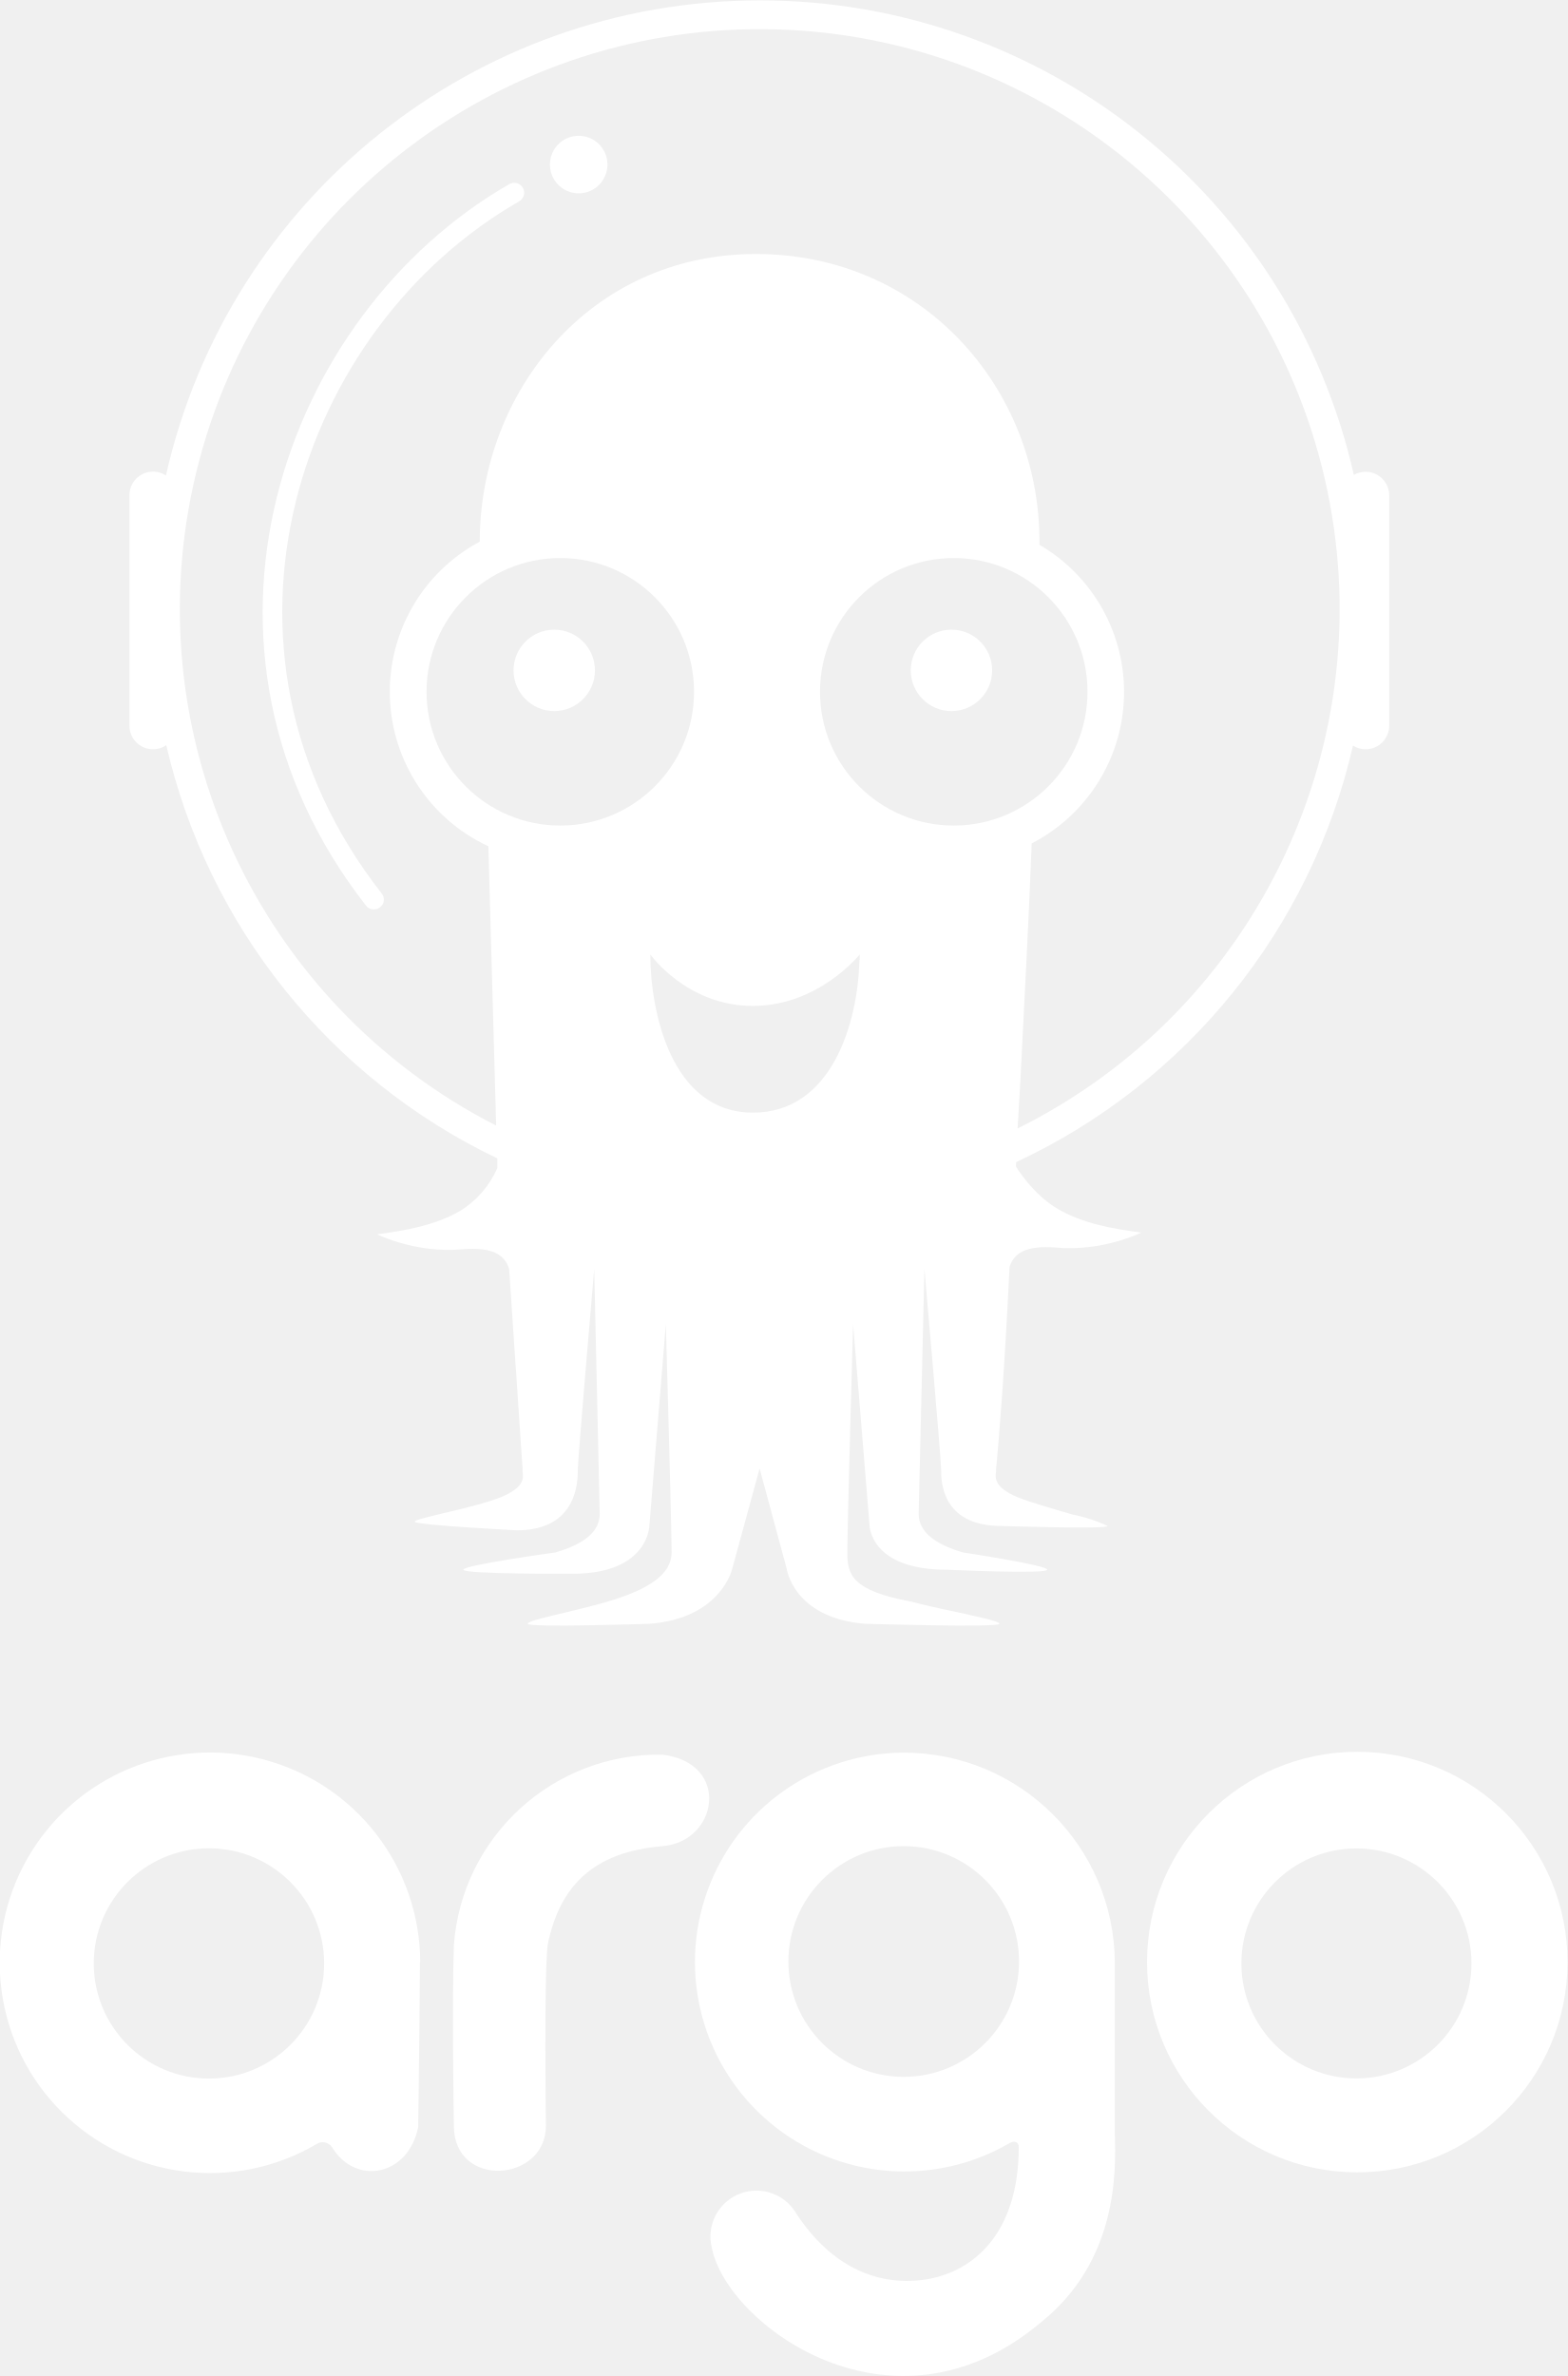
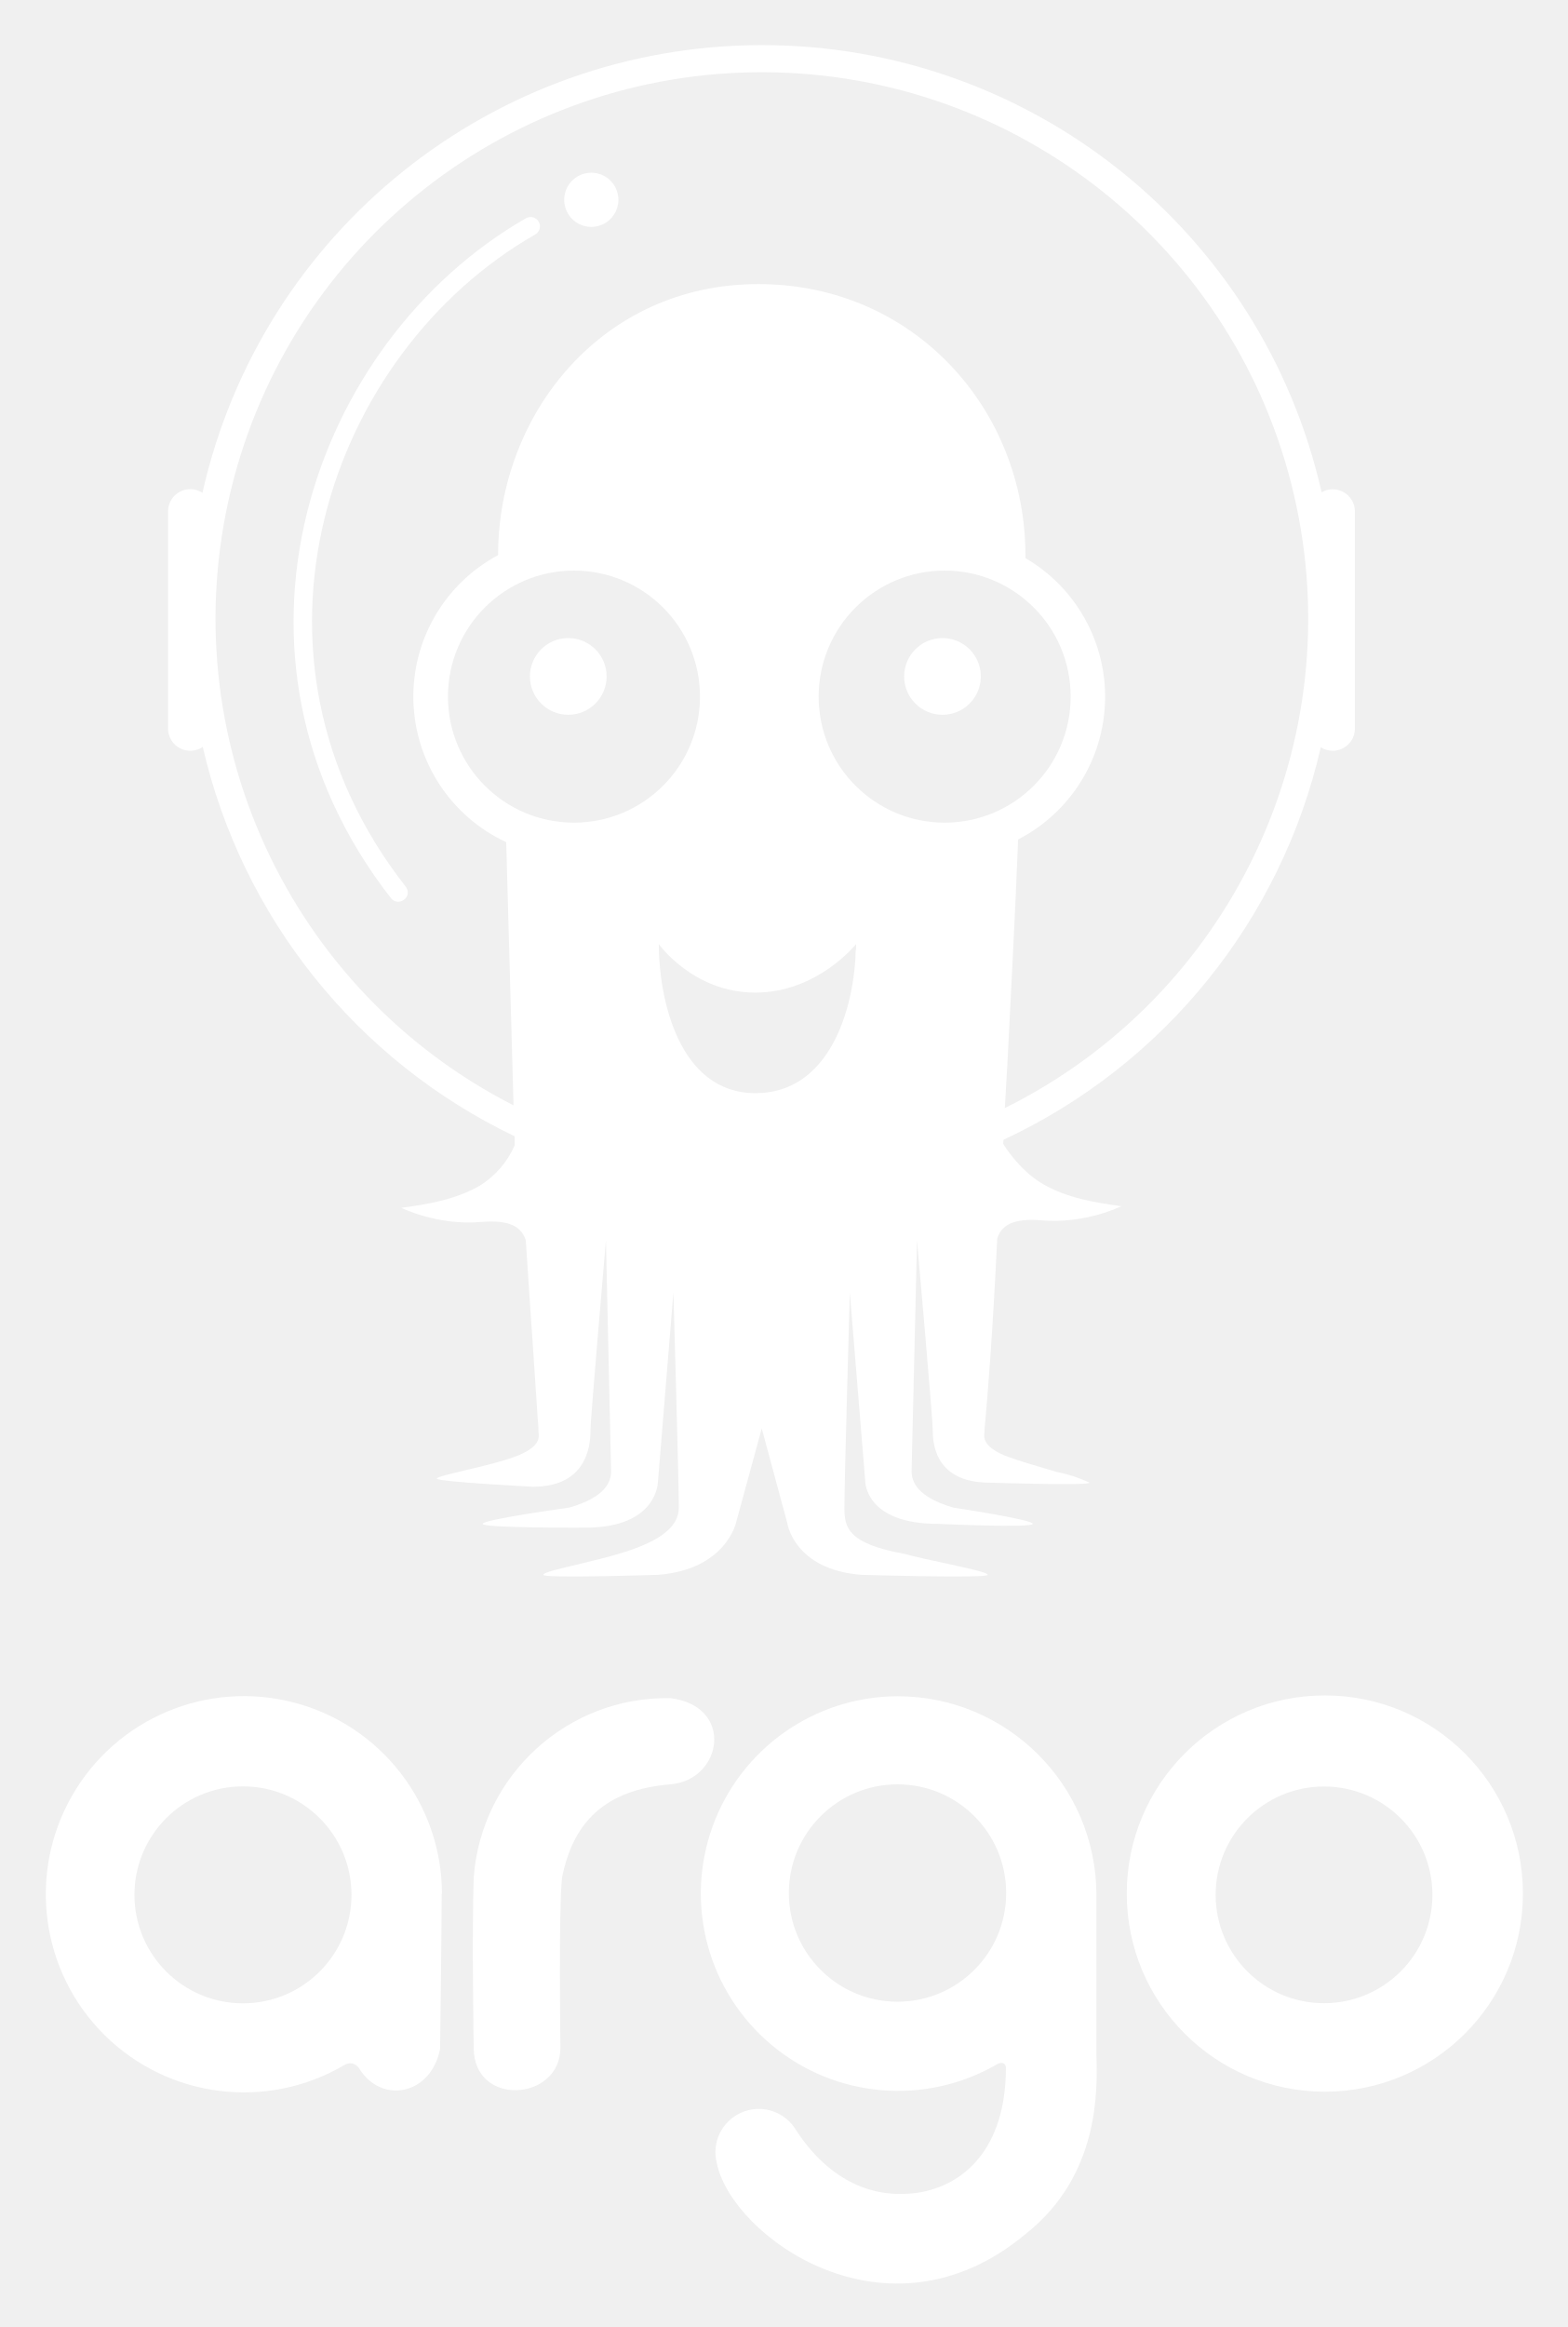
- <svg xmlns="http://www.w3.org/2000/svg" fill="none" viewBox="0 0 545 826">
-   <path fill="#fff" fill-rule="evenodd" d="M146 682.2c0 11.6-.6 57.2-.6 57.2-3.3 17-21.7 20.7-30 7a3.9 3.9 0 0 0-5.4-1 73.1 73.1 0 1 1 36.1-63.2Zm-33.3.3a40 40 0 1 1-80.1.1 40 40 0 0 1 80.1 0Z" clip-rule="evenodd" />
-   <path fill="#fff" d="M157.8 739c0 22 32 19.7 32 0 0 0-.7-51.1.6-62.8 4-20 15.4-32.4 40-34.4 19.2-1.6 23.8-28.8 0-31.8a71.5 71.5 0 0 0-72.6 66.2c-.7 20.7 0 62.8 0 62.8Z" />
-   <path fill="#fff" fill-rule="evenodd" d="M387.6 682.2v59.6c.4 13.1 1.1 44.3-26 65.8-51.4 43-108.8.6-114.1-26.1a16 16 0 0 1 28.7-13c11.6 18.3 27.5 26.5 45.3 24 17.4-2.6 32.7-16.6 32.7-46.1 0-1.7-1.5-2.4-3.3-1.3a72.8 72.8 0 1 1-36.8-135.8 73.4 73.4 0 0 1 73.5 72.9ZM314.2 722a40 40 0 1 0 0-80.2 40 40 0 0 0 0 80.2ZM472 609a73.1 73.1 0 1 1-.2 146.2A73.1 73.1 0 0 1 472 609Zm39.6 73.5a40 40 0 1 1-80 .1 40 40 0 0 1 80 0Z" clip-rule="evenodd" />
-   <path fill="#fff" d="M211.1 55.8a10 10 0 1 1-19.8 0 10 10 0 0 1 19.8 0Zm-79 259.6a3.4 3.4 0 0 1-4.8-.5C57.2 225.2 98 109.4 177.1 64a3.4 3.4 0 1 1 3.4 6c-76.2 43.6-115 154.8-47.8 240.6 1.2 1.5 1 3.7-.6 4.8Zm60.6-68.2a14.1 14.1 0 1 0 0-28.3 14.1 14.1 0 0 0 0 28.3Zm138.1 0a14.1 14.1 0 1 0 0-28.3 14.1 14.1 0 0 0 0 28.3Z" />
-   <path fill="#fff" fill-rule="evenodd" d="M57.9 259a8.2 8.2 0 0 1-12.9-6.7v-80.2a8.2 8.2 0 0 1 12.7-6.8 211.7 211.7 0 0 1 413-.2 8.2 8.2 0 0 1 12.3 7v80.3a8.2 8.2 0 0 1-12.6 6.8A212.1 212.1 0 0 1 353.3 404l-.1 1.5s5.7 9.6 14.6 14.8c9 5.2 19.3 6.9 29 8.2 0 0-13.4 6.7-29.7 5.2-10.2-.8-14.5 1.8-16.1 6.7l1-16.5-1 16.5c-1.8 37.5-3.7 59.5-4.4 67.3l-.3 3.1v.9c-.3 2-.7 5.4 7.5 8.8 4.7 1.9 12.4 4 19 6a52.6 52.6 0 0 1 12.3 4c0 1.2-36.9 0-36.9 0-21 0-21-15.8-21-19.7 0-3.8-5.8-69.7-5.8-69.7l-2 85.1c0 3.9 2 9.6 15.4 13.5 0 0 29.3 4.4 29.3 6 0 1.6-35 0-35 0-26.8 0-26.8-15.6-26.8-15.6l-5.7-69.8s-2 69.8-2 79.4c0 7.5 1.3 13.3 22.3 17.1 4 1.1 9.8 2.4 15.2 3.5 8 1.8 15.4 3.3 15.4 4.2 0 1.4-46.7 0-46.7 0-25-2-27.3-19.2-27.3-19.2l-9.4-34.8-9.5 34.8s-3.8 17.3-28.8 19.2c0 0-42.3 1.4-42.3 0 0-.9 6.2-2.3 13.4-4 4.8-1.2 10-2.4 14.3-3.7 14.6-4.3 22.3-9.6 22.3-17.1 0-9.6-2-79.4-2-79.4l-5.7 69.8s0 17-26.7 17c0 0-38 .2-38-1.4 0-1.6 32-6 32-6 13.5-3.9 15.4-9.6 15.4-13.5l-1.9-85.1s-5.7 66-5.7 69.7c0 3.9 0 21.2-21.2 21.2 0 0-35.5-1.8-35.5-3 0-.6 4.5-1.6 10.2-3 6.5-1.5 14.7-3.5 19.7-5.5 8.3-3.4 7.9-6.7 7.6-8.8v-.9L177 441c-1.7-5-6-7.5-16.2-6.7-16.3 1.5-29.7-5.2-29.7-5.2 9.7-1.3 20-3 29-8.2a33.2 33.2 0 0 0 12.8-14.8v-3.4A212.1 212.1 0 0 1 57.8 259Zm295.9 133.4 1-17.4c1.4-28.5 2.8-53.1 3.9-81.8a59.2 59.2 0 0 0 2.7-103.8v-1.1c0-53.6-41-100-98.6-100-57.8 0-96 48.2-96 100a59.2 59.2 0 0 0 3 105.9l2.7 97.1a201.6 201.6 0 1 1 181.3 1Zm-55-58.6c-.5 21.4-9.4 53-37 53-28.7 0-35.7-35.7-35.7-55 0 0 12.7 17.9 35.6 17.9 23 0 37.2-17.9 37.2-17.9v2Zm-104-46.8a46.5 46.5 0 1 0 0-93 46.5 46.5 0 0 0 0 93Zm136.8 0a46.5 46.5 0 1 0 0-93 46.5 46.5 0 0 0 0 93Z" clip-rule="evenodd" />
+ <svg xmlns="http://www.w3.org/2000/svg" role="img" viewBox="-17.01 -16.51 578.52 858.52">
+   <path fill="#fff" fill-rule="evenodd" d="M146 682.2c0 11.6-.6 57.2-.6 57.2-3.3 17-21.7 20.7-30 7a3.9 3.9 0 0 0-5.4-1 73.1 73.1 0 1 1 36.1-63.2zm-33.3.3a40 40 0 1 1-80.1.1 40 40 0 0 1 80.1 0z" clip-rule="evenodd" />
+   <path fill="#fff" d="M157.8 739c0 22 32 19.7 32 0 0 0-.7-51.1.6-62.8 4-20 15.4-32.4 40-34.4 19.2-1.6 23.8-28.8 0-31.8a71.5 71.5 0 0 0-72.6 66.2c-.7 20.7 0 62.8 0 62.8z" />
+   <path fill="#fff" fill-rule="evenodd" d="M387.6 682.2v59.6c.4 13.1 1.1 44.3-26 65.8-51.4 43-108.8.6-114.1-26.1a16 16 0 0 1 28.7-13c11.6 18.3 27.5 26.5 45.3 24 17.4-2.6 32.7-16.6 32.7-46.1 0-1.7-1.5-2.4-3.3-1.3a72.8 72.8 0 1 1-36.8-135.8 73.4 73.4 0 0 1 73.5 72.9zM314.2 722a40 40 0 1 0 0-80.2 40 40 0 0 0 0 80.2zM472 609a73.1 73.1 0 1 1-.2 146.2A73.1 73.1 0 0 1 472 609zm39.6 73.5a40 40 0 1 1-80 .1 40 40 0 0 1 80 0z" clip-rule="evenodd" />
+   <path fill="#fff" d="M211.1 55.8a10 10 0 1 1-19.8 0 10 10 0 0 1 19.8 0zm-79 259.6a3.4 3.4 0 0 1-4.8-.5C57.2 225.2 98 109.4 177.1 64a3.4 3.4 0 1 1 3.4 6c-76.2 43.6-115 154.8-47.8 240.6 1.2 1.5 1 3.7-.6 4.8zm60.6-68.2a14.1 14.1 0 1 0 0-28.3 14.1 14.1 0 0 0 0 28.3zm138.1 0a14.1 14.1 0 1 0 0-28.3 14.1 14.1 0 0 0 0 28.3z" />
+   <path fill="#fff" fill-rule="evenodd" d="M57.9 259a8.2 8.2 0 0 1-12.9-6.7v-80.2a8.2 8.2 0 0 1 12.7-6.8 211.7 211.7 0 0 1 413-.2 8.2 8.2 0 0 1 12.3 7v80.3a8.2 8.2 0 0 1-12.6 6.8A212.1 212.1 0 0 1 353.3 404l-.1 1.5s5.7 9.6 14.6 14.8c9 5.2 19.3 6.9 29 8.2 0 0-13.4 6.7-29.7 5.2-10.2-.8-14.5 1.8-16.1 6.7l1-16.5-1 16.5c-1.8 37.5-3.7 59.5-4.4 67.3l-.3 3.1v.9c-.3 2-.7 5.4 7.5 8.8 4.7 1.9 12.4 4 19 6a52.6 52.6 0 0 1 12.3 4c0 1.2-36.9 0-36.9 0-21 0-21-15.8-21-19.7 0-3.8-5.8-69.7-5.8-69.7l-2 85.1c0 3.9 2 9.6 15.4 13.5 0 0 29.3 4.4 29.3 6 0 1.6-35 0-35 0-26.8 0-26.8-15.6-26.8-15.6l-5.7-69.8s-2 69.8-2 79.4c0 7.5 1.3 13.3 22.3 17.1 4 1.1 9.8 2.4 15.2 3.5 8 1.8 15.4 3.3 15.4 4.2 0 1.4-46.7 0-46.7 0-25-2-27.3-19.2-27.3-19.2l-9.4-34.8-9.5 34.8s-3.8 17.3-28.8 19.2c0 0-42.3 1.4-42.3 0 0-.9 6.2-2.3 13.4-4 4.8-1.2 10-2.4 14.3-3.7 14.6-4.3 22.3-9.6 22.3-17.1 0-9.6-2-79.4-2-79.4l-5.7 69.8s0 17-26.7 17c0 0-38 .2-38-1.4 0-1.6 32-6 32-6 13.5-3.9 15.4-9.6 15.4-13.5l-1.9-85.1s-5.7 66-5.7 69.7c0 3.9 0 21.2-21.2 21.2 0 0-35.5-1.8-35.5-3 0-.6 4.5-1.6 10.2-3 6.5-1.5 14.7-3.5 19.7-5.5 8.3-3.4 7.9-6.7 7.6-8.8v-.9L177 441c-1.7-5-6-7.5-16.2-6.7-16.3 1.5-29.7-5.2-29.7-5.2 9.7-1.3 20-3 29-8.2a33.2 33.2 0 0 0 12.8-14.8v-3.4A212.1 212.1 0 0 1 57.8 259zm295.9 133.4l1-17.4c1.4-28.5 2.8-53.1 3.9-81.8a59.2 59.2 0 0 0 2.7-103.8v-1.1c0-53.6-41-100-98.6-100-57.8 0-96 48.2-96 100a59.2 59.2 0 0 0 3 105.9l2.7 97.1a201.6 201.6 0 1 1 181.3 1zm-55-58.6c-.5 21.4-9.4 53-37 53-28.7 0-35.7-35.7-35.7-55 0 0 12.7 17.9 35.6 17.9 23 0 37.2-17.9 37.2-17.9v2zm-104-46.8a46.5 46.5 0 1 0 0-93 46.5 46.5 0 0 0 0 93zm136.8 0a46.5 46.5 0 1 0 0-93 46.5 46.5 0 0 0 0 93z" clip-rule="evenodd" />
</svg>
